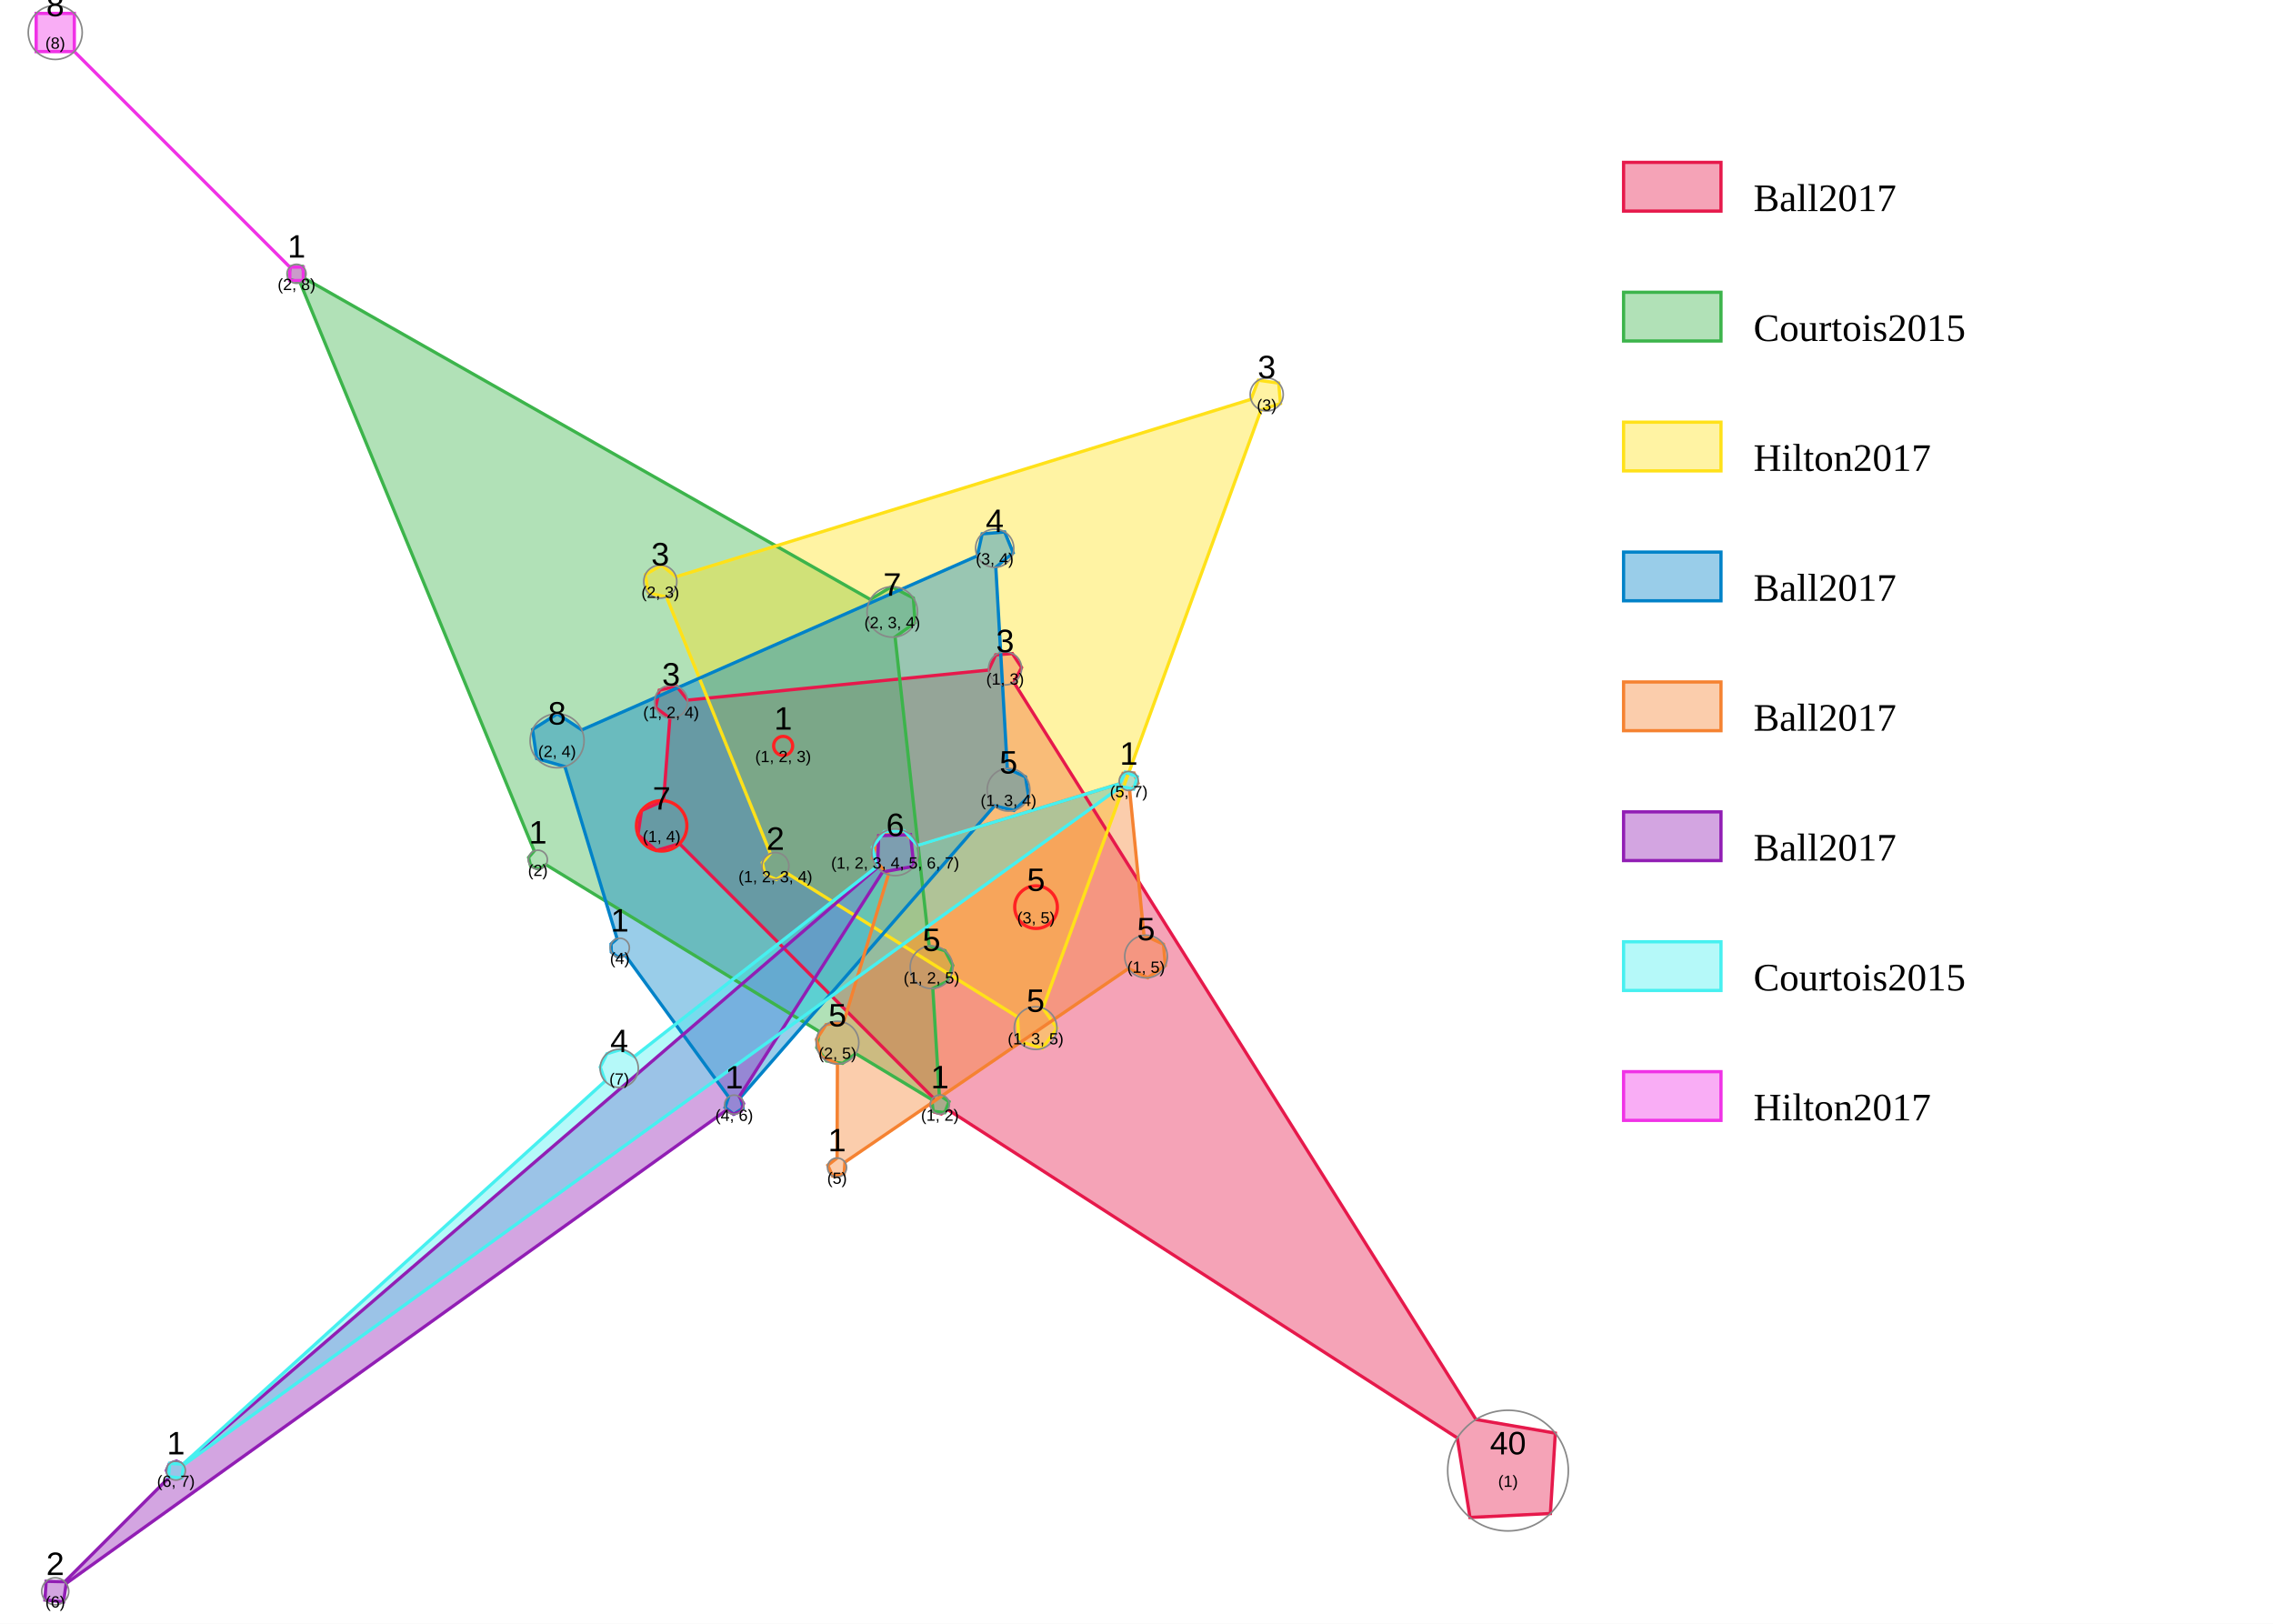
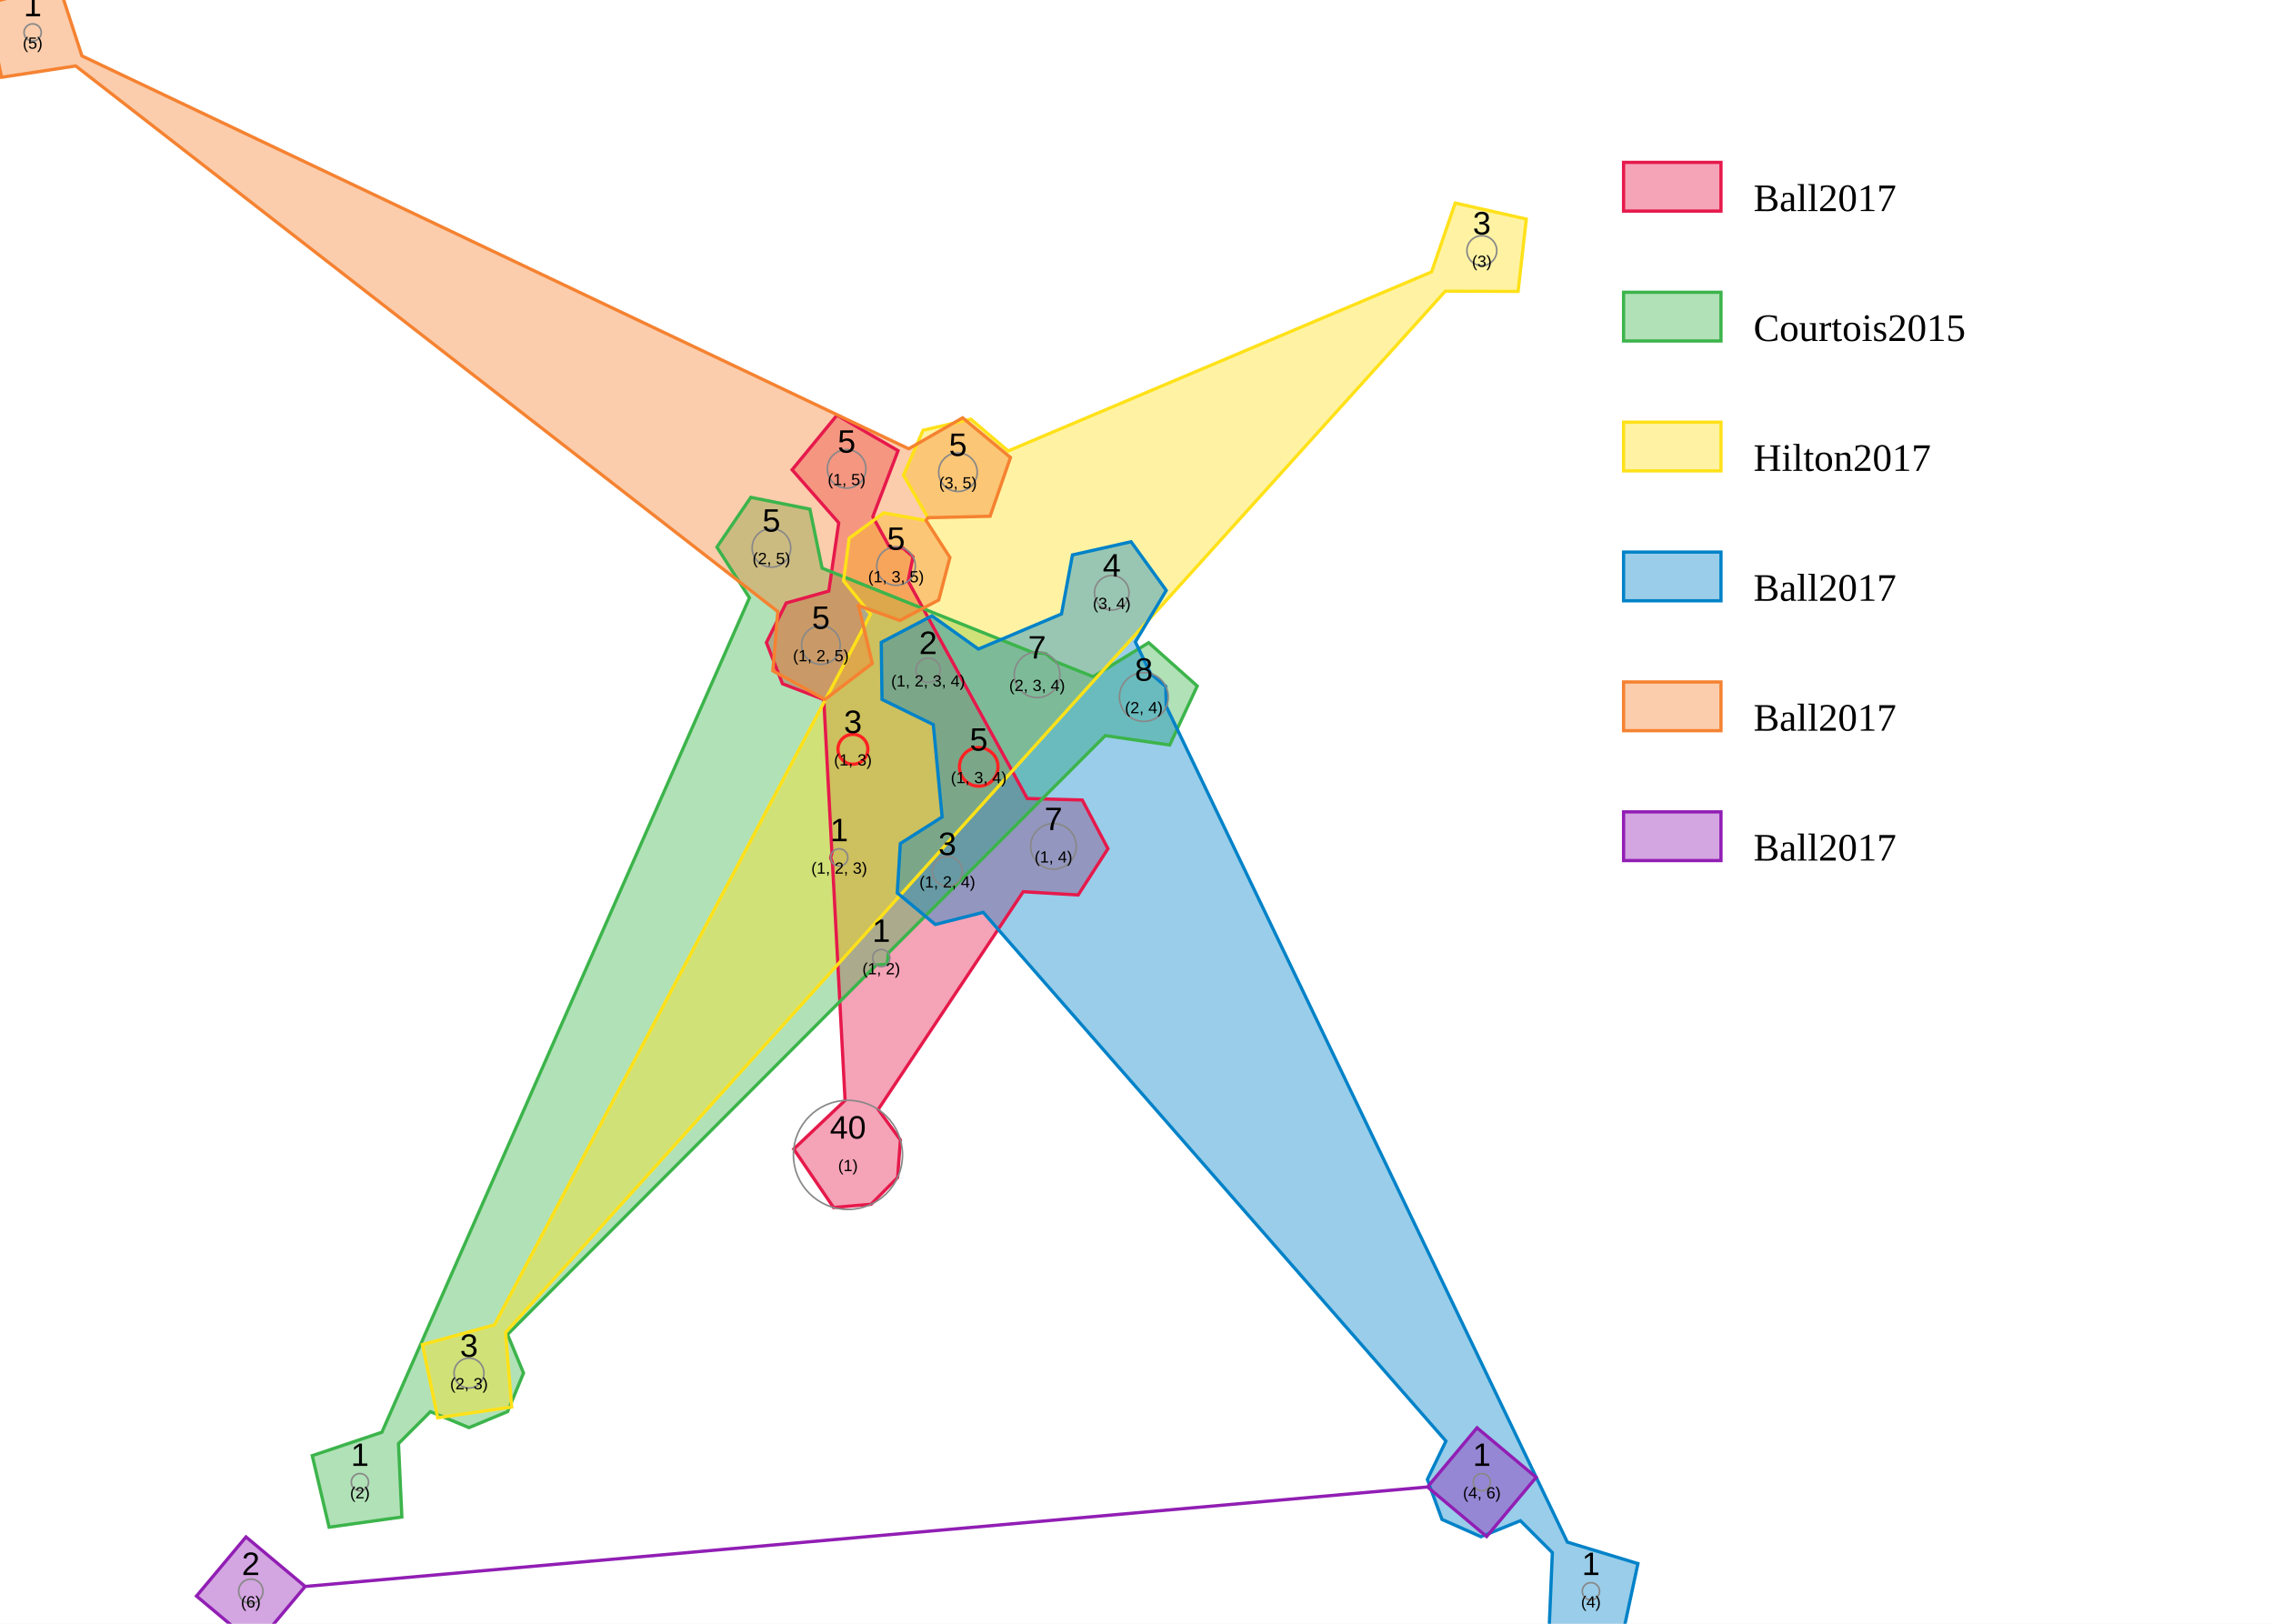
<svg xmlns="http://www.w3.org/2000/svg" xmlns:xlink="http://www.w3.org/1999/xlink" width="700" height="500">
  <defs>
    <style type="text/css">
  .borderLine {
	   stroke: none;
	   fill-opacity: 0.4;
  }
  .outLine {
	   stroke-width: 1;
	   fill: none;
  }
  .circle {
	   stroke: #888888;
	   stroke-width: 0.5;
	   fill: none;
    pointer-events: all;
  }
  .spcircle {
	   stroke: #FF2222;
	   stroke-width: 1;
	   fill: none;
    pointer-events: all;
  }
  .tLabel {
	   font-family: Arial;
    pointer-events: none;
	   font-size: 14px;
	   text-anchor: middle;
	   alignment-baseline: central;
  }
  .nLabel {
	   font-family: Arial;
    pointer-events: none;
	   font-size: 10px;
	   text-anchor: middle;
	   alignment-baseline: central;
  }
  .belong {
	   font-family: Arial;
    pointer-events: none;
	   font-size: 5px;
	   text-anchor: middle;
	   alignment-baseline: central;
  }
  .p0{
    stroke: none;
    fill: #e6194b;
  }
  .q0{
    fill: none;
    stroke: #e6194b;
  }
  .p1{
    stroke: none;
    fill: #3cb44b;
  }
  .q1{
    fill: none;
    stroke: #3cb44b;
  }
  .p2{
    stroke: none;
    fill: #ffe119;
  }
  .q2{
    fill: none;
    stroke: #ffe119;
  }
  .p3{
    stroke: none;
    fill: #0082c8;
  }
  .q3{
    fill: none;
    stroke: #0082c8;
  }
  .p4{
    stroke: none;
    fill: #f58231;
  }
  .q4{
    fill: none;
    stroke: #f58231;
  }
  .p5{
    stroke: none;
    fill: #911eb4;
  }
  .q5{
    fill: none;
    stroke: #911eb4;
  }
-   .p6{
-     stroke: none;
-     fill: #46f0f0;
-   }
-   .q6{
-     fill: none;
-     stroke: #46f0f0;
-   }
-   .p7{
-     stroke: none;
-     fill: #f032e6;
-   }
-   .q7{
-     fill: none;
-     stroke: #f032e6;
-   }

</style>
    <symbol id="bl0">
-       <path d="M 204.35 246.55 L 197.56 249.62 L 196.47 257.00 L 202.10 261.89 L 209.26 259.80 L 287.38 338.03 L 286.52 340.26 L 287.61 342.39 L 289.92 343.01 L 291.92 341.70 L 448.79 442.78 L 452.70 467.27 L 477.47 466.06 L 478.98 441.31 L 454.54 437.10 L 312.23 210.13 L 314.61 205.56 L 311.77 201.25 L 306.63 201.65 L 304.47 206.33 L 211.73 215.58 L 208.35 211.28 L 203.03 212.53 L 201.91 217.88 L 206.29 221.16 Z" />
+       <path d="M 255.24 182.01 L 242.12 185.68 L 236.03 197.86 L 240.97 210.55 L 253.70 215.41 L 256.20 262.60 L 255.79 264.17 L 256.37 265.68 L 260.25 338.85 L 244.44 353.83 L 256.70 371.82 L 256.70 371.82 L 268.26 370.83 L 276.43 362.59 L 276.43 362.59 L 276.43 362.59 L 277.29 351.01 L 270.45 341.64 L 270.45 341.64 L 315.11 274.59 L 332.03 275.59 L 341.21 261.34 L 333.30 246.35 L 316.35 245.88 L 279.67 178.94 L 281.16 171.45 L 281.16 171.45 L 278.11 168.77 L 274.05 168.68 L 274.05 168.68 L 268.80 159.11 L 276.57 138.78 L 257.76 127.85 L 243.94 144.66 L 258.30 161.00 Z" />
    </symbol>
    <symbol id="bl1">
-       <path d="M 93.88 85.76 L 93.18 82.03 L 89.38 82.11 L 88.83 85.87 L 92.44 87.03 L 164.52 262.02 L 162.78 264.05 L 163.40 266.65 L 165.87 267.67 L 168.14 266.27 L 252.31 317.63 L 251.53 322.61 L 254.51 326.67 L 259.48 327.43 L 263.54 324.45 L 286.94 338.59 L 287.38 342.19 L 290.97 342.62 L 292.26 339.23 L 289.27 337.18 L 287.27 304.39 L 291.84 302.13 L 293.42 297.28 L 291.04 292.76 L 286.15 291.31 L 275.65 196.15 L 281.83 191.73 L 281.28 184.15 L 274.54 180.66 L 268.03 184.59 Z" />
+       <path d="M 117.61 441.03 L 96.16 448.24 L 101.35 470.27 L 123.76 467.13 L 122.72 444.53 L 132.56 434.69 L 144.44 439.61 L 156.32 434.68 L 161.23 422.80 L 156.30 410.92 L 269.85 297.18 L 273.28 296.89 L 273.55 293.47 L 340.39 226.52 L 360.23 229.41 L 368.71 211.25 L 353.75 197.90 L 336.66 208.38 L 325.15 203.78 L 321.99 201.26 L 317.97 200.90 L 253.17 174.95 L 249.41 156.79 L 231.22 153.15 L 220.78 168.47 L 230.80 184.08 Z" />
    </symbol>
    <symbol id="bl2">
-       <path d="M 208.20 177.60 L 203.71 174.03 L 198.75 176.92 L 199.64 182.59 L 205.25 183.82 L 237.23 262.83 L 234.76 265.68 L 235.61 269.35 L 239.09 270.82 L 242.32 268.87 L 313.35 313.11 L 313.79 320.68 L 321.07 322.79 L 325.50 316.64 L 321.18 310.41 L 388.35 126.25 L 394.35 124.26 L 393.78 117.96 L 387.53 117.08 L 385.24 122.97 Z" />
+       <path d="M 152.29 407.96 L 130.10 414.05 L 134.80 436.57 L 157.58 433.27 L 155.69 410.34 L 445.10 89.66 L 467.52 89.73 L 470.04 67.45 L 448.16 62.52 L 440.88 83.73 L 310.48 138.86 L 298.98 129.08 L 284.27 132.49 L 278.24 146.33 L 285.77 159.42 L 285.20 160.28 L 272.18 157.94 L 261.50 165.75 L 259.79 178.86 L 268.10 189.15 Z" />
    </symbol>
    <symbol id="bl3">
-       <path d="M 179.17 224.76 L 171.63 219.80 L 164.01 224.64 L 165.30 233.57 L 173.97 236.06 L 190.03 289.04 L 188.19 290.68 L 188.26 293.16 L 190.19 294.70 L 192.62 294.22 L 224.37 337.78 L 223.28 341.01 L 225.97 343.09 L 228.82 341.25 L 228.03 337.94 L 306.27 248.14 L 312.28 249.54 L 316.80 245.32 L 315.81 239.22 L 310.21 236.63 L 306.67 174.68 L 312.03 170.25 L 309.40 163.81 L 302.47 164.39 L 300.96 171.18 Z" />
+       <path d="M 301.30 199.87 L 286.99 189.65 L 271.40 197.80 L 271.63 215.38 L 287.42 223.12 L 290.14 251.57 L 277.28 259.74 L 276.32 274.95 L 288.03 284.68 L 302.80 280.94 L 445.29 443.76 L 439.57 455.57 L 444.08 467.88 L 456.07 473.20 L 468.23 468.28 L 478.07 478.12 L 477.11 500.83 L 499.66 503.71 L 504.42 481.48 L 482.68 474.86 L 359.18 217.54 L 359.03 211.38 L 354.31 207.40 L 349.65 197.67 L 359.16 181.81 L 348.33 166.82 L 330.28 170.88 L 326.90 189.06 Z" />
    </symbol>
    <symbol id="bl4">
-       <path d="M 257.79 356.58 L 254.93 358.81 L 256.41 362.12 L 259.97 361.48 L 260.21 357.86 L 347.52 298.25 L 353.47 301.09 L 358.89 297.32 L 358.30 290.75 L 352.30 288.01 L 347.90 243.40 L 350.47 241.19 L 349.24 238.03 L 345.86 238.12 L 344.81 241.34 L 282.56 260.35 L 277.42 255.47 L 270.59 257.37 L 268.70 264.20 L 273.59 269.33 L 259.82 314.77 L 254.40 315.50 L 251.42 320.08 L 252.93 325.33 L 257.89 327.62 Z" />
+       <path d="M 25.23 17.21 L 18.08 -4.76 L -4.25 1.19 L 0.48 23.80 L 23.32 20.31 L 239.54 188.33 L 238.01 206.57 L 254.06 215.38 L 268.63 204.28 L 264.39 186.46 L 264.37 186.48 L 277.12 191.06 L 289.10 184.76 L 292.54 171.66 L 285.20 160.28 L 285.77 159.42 L 304.91 158.97 L 311.19 140.88 L 296.45 128.66 L 279.84 138.19 Z" />
    </symbol>
    <symbol id="bl5">
-       <path d="M 19.95 487.06 L 14.20 486.94 L 13.84 492.69 L 19.57 493.27 L 20.39 487.58 L 223.71 341.87 L 225.89 343.09 L 228.23 342.18 L 229.01 339.80 L 227.68 337.68 L 271.81 268.51 L 281.45 266.75 L 280.39 257.01 L 270.60 257.35 L 270.22 267.14 L 56.40 450.93 L 54.33 449.91 L 52.17 450.69 L 51.23 452.79 L 52.09 454.92 Z" />
-     </symbol>
-     <symbol id="bl6">
-       <path d="M 56.34 450.87 L 52.25 450.61 L 51.89 454.69 L 55.95 455.17 L 56.55 451.12 L 345.24 242.20 L 349.14 242.99 L 350.25 239.17 L 346.53 237.75 L 344.81 241.34 L 282.56 260.35 L 278.46 255.81 L 272.36 256.07 L 268.65 260.93 L 270.01 266.88 L 195.32 325.35 L 191.30 323.13 L 186.91 324.48 L 184.84 328.58 L 186.35 332.92 Z" />
-     </symbol>
-     <symbol id="bl7">
-       <path d="M 22.89 15.88 L 22.89 4.12 L 11.14 4.12 L 11.14 15.88 L 22.89 15.88 L 89.25 82.24 L 89.25 86.39 L 93.40 86.39 L 93.40 82.24 L 89.25 82.24 Z" />
+       <path d="M 93.98 488.52 L 75.76 473.27 L 60.51 491.48 L 78.73 506.73 L 93.98 488.52 L 439.62 457.89 L 457.83 473.14 L 473.08 454.92 L 454.87 439.67 L 439.62 457.89 Z" />
    </symbol>
  </defs>
  <rect width="700" height="500" style="fill:#fff;stroke-width:0" />
  <use class="p0 borderLine" xlink:href="#bl0" />
  <use class="p1 borderLine" xlink:href="#bl1" />
  <use class="p2 borderLine" xlink:href="#bl2" />
  <use class="p3 borderLine" xlink:href="#bl3" />
  <use class="p4 borderLine" xlink:href="#bl4" />
  <use class="p5 borderLine" xlink:href="#bl5" />
-   <use class="p6 borderLine" xlink:href="#bl6" />
-   <use class="p7 borderLine" xlink:href="#bl7" />
  <use class="q0 outLine" xlink:href="#bl0" />
  <use class="q1 outLine" xlink:href="#bl1" />
  <use class="q2 outLine" xlink:href="#bl2" />
  <use class="q3 outLine" xlink:href="#bl3" />
  <use class="q4 outLine" xlink:href="#bl4" />
  <use class="q5 outLine" xlink:href="#bl5" />
-   <use class="q6 outLine" xlink:href="#bl6" />
-   <use class="q7 outLine" xlink:href="#bl7" />
-   <circle class="circle" cx="464.411" cy="452.843" r="18.578" />
-   <text class="tLabel" x="464.41" y="432.84" />
-   <text class="nLabel" x="464.41" y="447.84">40</text>
-   <text class="belong" x="464.41" y="457.84">(1)</text>
-   <circle class="circle" cx="289.451" cy="340.108" r="2.938" />
-   <text class="tLabel" x="289.45" y="320.11" />
-   <text class="nLabel" x="289.45" y="335.11">1</text>
-   <text class="belong" x="289.45" y="345.11">(1, 2)</text>
-   <circle class="spcircle" cx="241.18" cy="229.685" r="2.938" />
-   <text class="tLabel" x="241.18" y="209.68" />
-   <text class="nLabel" x="241.18" y="224.68">1</text>
-   <text class="belong" x="241.18" y="234.68">(1, 2, 3)</text>
-   <circle class="circle" cx="238.792" cy="266.679" r="4.154" />
-   <text class="tLabel" x="238.79" y="246.68" />
-   <text class="nLabel" x="238.79" y="261.68">2</text>
-   <text class="belong" x="238.79" y="271.68">(1, 2, 3, 4)</text>
-   <circle class="circle" cx="275.68" cy="262.448" r="7.195" />
-   <text class="tLabel" x="275.68" y="242.45" />
-   <text class="nLabel" x="275.68" y="257.45">6</text>
-   <text class="belong" x="275.68" y="267.45">(1, 2, 3, 4, 5, 6, 7)</text>
-   <circle class="circle" cx="165.637" cy="264.74" r="2.938" />
-   <text class="tLabel" x="165.64" y="244.74" />
-   <text class="nLabel" x="165.64" y="259.74">1</text>
-   <text class="belong" x="165.64" y="269.74">(2)</text>
-   <circle class="circle" cx="203.341" cy="179.1" r="5.088" />
-   <text class="tLabel" x="203.34" y="159.10" />
-   <text class="nLabel" x="203.34" y="174.10">3</text>
-   <text class="belong" x="203.34" y="184.10">(2, 3)</text>
-   <circle class="circle" cx="274.793" cy="188.427" r="7.772" />
-   <text class="tLabel" x="274.79" y="168.43" />
-   <text class="nLabel" x="274.79" y="183.43">7</text>
-   <text class="belong" x="274.79" y="193.43">(2, 3, 4)</text>
-   <circle class="circle" cx="171.562" cy="228.11" r="8.309" />
-   <text class="tLabel" x="171.56" y="208.11" />
-   <text class="nLabel" x="171.56" y="223.11">8</text>
-   <text class="belong" x="171.56" y="233.11">(2, 4)</text>
-   <circle class="circle" cx="257.914" cy="321.056" r="6.568" />
-   <text class="tLabel" x="257.91" y="301.06" />
-   <text class="nLabel" x="257.91" y="316.06">5</text>
-   <text class="belong" x="257.91" y="326.06">(2, 5)</text>
-   <circle class="circle" cx="91.324" cy="84.313" r="2.938" />
-   <text class="tLabel" x="91.32" y="64.31" />
-   <text class="nLabel" x="91.32" y="79.31">1</text>
-   <text class="belong" x="91.32" y="89.31">(2, 8)</text>
-   <circle class="circle" cx="390.098" cy="121.47" r="5.088" />
-   <text class="tLabel" x="390.10" y="101.47" />
-   <text class="nLabel" x="390.10" y="116.47">3</text>
-   <text class="belong" x="390.10" y="126.47">(3)</text>
-   <circle class="circle" cx="309.531" cy="205.823" r="5.088" />
-   <text class="tLabel" x="309.53" y="185.82" />
-   <text class="nLabel" x="309.53" y="200.82">3</text>
-   <text class="belong" x="309.53" y="210.82">(1, 3)</text>
-   <circle class="circle" cx="310.581" cy="243.191" r="6.568" />
-   <text class="tLabel" x="310.58" y="223.19" />
-   <text class="nLabel" x="310.58" y="238.19">5</text>
-   <text class="belong" x="310.58" y="248.19">(1, 3, 4)</text>
-   <circle class="circle" cx="306.333" cy="168.815" r="5.875" />
-   <text class="tLabel" x="306.33" y="148.81" />
-   <text class="nLabel" x="306.33" y="163.81">4</text>
-   <text class="belong" x="306.33" y="173.81">(3, 4)</text>
-   <circle class="spcircle" cx="319.063" cy="279.337" r="6.568" />
-   <text class="tLabel" x="319.06" y="259.34" />
-   <text class="nLabel" x="319.06" y="274.34">5</text>
-   <text class="belong" x="319.06" y="284.34">(3, 5)</text>
-   <circle class="circle" cx="318.93" cy="316.582" r="6.568" />
-   <text class="tLabel" x="318.93" y="296.58" />
-   <text class="nLabel" x="318.93" y="311.58">5</text>
-   <text class="belong" x="318.93" y="321.58">(1, 3, 5)</text>
-   <circle class="circle" cx="190.885" cy="291.848" r="2.938" />
-   <text class="tLabel" x="190.88" y="271.85" />
-   <text class="nLabel" x="190.88" y="286.85">1</text>
-   <text class="belong" x="190.88" y="296.85">(4)</text>
-   <circle class="spcircle" cx="203.764" cy="254.299" r="7.772" />
-   <text class="tLabel" x="203.76" y="234.30" />
-   <text class="nLabel" x="203.76" y="249.30">7</text>
-   <text class="belong" x="203.76" y="259.30">(1, 4)</text>
-   <circle class="circle" cx="206.672" cy="216.086" r="5.088" />
-   <text class="tLabel" x="206.67" y="196.09" />
-   <text class="nLabel" x="206.67" y="211.09">3</text>
-   <text class="belong" x="206.67" y="221.09">(1, 2, 4)</text>
-   <circle class="circle" cx="226.095" cy="340.156" r="2.938" />
-   <text class="tLabel" x="226.10" y="320.16" />
-   <text class="nLabel" x="226.10" y="335.16">1</text>
-   <text class="belong" x="226.10" y="345.16">(4, 6)</text>
-   <circle class="circle" cx="257.782" cy="359.52" r="2.938" />
-   <text class="tLabel" x="257.78" y="339.52" />
-   <text class="nLabel" x="257.78" y="354.52">1</text>
-   <text class="belong" x="257.78" y="364.52">(5)</text>
-   <circle class="circle" cx="352.941" cy="294.546" r="6.568" />
-   <text class="tLabel" x="352.94" y="274.55" />
-   <text class="nLabel" x="352.94" y="289.55">5</text>
-   <text class="belong" x="352.94" y="299.55">(1, 5)</text>
-   <circle class="circle" cx="286.871" cy="297.839" r="6.568" />
-   <text class="tLabel" x="286.87" y="277.84" />
-   <text class="nLabel" x="286.87" y="292.84">5</text>
-   <text class="belong" x="286.87" y="302.84">(1, 2, 5)</text>
-   <circle class="circle" cx="347.615" cy="240.477" r="2.938" />
-   <text class="tLabel" x="347.62" y="220.48" />
-   <text class="nLabel" x="347.62" y="235.48">1</text>
-   <text class="belong" x="347.62" y="245.48">(5, 7)</text>
-   <circle class="circle" cx="17.011" cy="490" r="4.154" />
-   <text class="tLabel" x="17.01" y="470.00" />
-   <text class="nLabel" x="17.01" y="485.00">2</text>
-   <text class="belong" x="17.01" y="495.00">(6)</text>
-   <circle class="circle" cx="54.167" cy="452.843" r="2.938" />
-   <text class="tLabel" x="54.17" y="432.84" />
-   <text class="nLabel" x="54.17" y="447.84">1</text>
-   <text class="belong" x="54.17" y="457.84">(6, 7)</text>
-   <circle class="circle" cx="190.697" cy="328.976" r="5.875" />
-   <text class="tLabel" x="190.70" y="308.98" />
-   <text class="nLabel" x="190.70" y="323.98">4</text>
-   <text class="belong" x="190.70" y="333.98">(7)</text>
-   <circle class="circle" cx="17.011" cy="10" r="8.309" />
-   <text class="tLabel" x="17.01" y="-10.00" />
-   <text class="nLabel" x="17.01" y="5.00">8</text>
-   <text class="belong" x="17.01" y="15.00">(8)</text>
+   <circle class="circle" cx="261.14" cy="355.622" r="16.797" />
+   <text class="tLabel" x="261.14" y="335.62" />
+   <text class="nLabel" x="261.14" y="350.62">40</text>
+   <text class="belong" x="261.14" y="360.62">(1)</text>
+   <circle class="circle" cx="271.396" cy="295.016" r="2.656" />
+   <text class="tLabel" x="271.40" y="275.02" />
+   <text class="nLabel" x="271.40" y="290.02">1</text>
+   <text class="belong" x="271.40" y="300.02">(1, 2)</text>
+   <circle class="circle" cx="258.445" cy="264.026" r="2.656" />
+   <text class="tLabel" x="258.44" y="244.03" />
+   <text class="nLabel" x="258.44" y="259.03">1</text>
+   <text class="belong" x="258.44" y="269.03">(1, 2, 3)</text>
+   <circle class="circle" cx="285.822" cy="206.404" r="3.756" />
+   <text class="tLabel" x="285.82" y="186.40" />
+   <text class="nLabel" x="285.82" y="201.40">2</text>
+   <text class="belong" x="285.82" y="211.40">(1, 2, 3, 4)</text>
+   <circle class="circle" cx="110.839" cy="456.405" r="2.656" />
+   <text class="tLabel" x="110.84" y="436.41" />
+   <text class="nLabel" x="110.84" y="451.41">1</text>
+   <text class="belong" x="110.84" y="461.41">(2)</text>
+   <circle class="circle" cx="144.434" cy="422.811" r="4.6" />
+   <text class="tLabel" x="144.43" y="402.81" />
+   <text class="nLabel" x="144.43" y="417.81">3</text>
+   <text class="belong" x="144.43" y="427.81">(2, 3)</text>
+   <circle class="circle" cx="319.382" cy="207.785" r="7.027" />
+   <text class="tLabel" x="319.38" y="187.78" />
+   <text class="nLabel" x="319.38" y="202.78">7</text>
+   <text class="belong" x="319.38" y="212.78">(2, 3, 4)</text>
+   <circle class="circle" cx="352.258" cy="214.629" r="7.512" />
+   <text class="tLabel" x="352.26" y="194.63" />
+   <text class="nLabel" x="352.26" y="209.63">8</text>
+   <text class="belong" x="352.26" y="219.63">(2, 4)</text>
+   <circle class="circle" cx="237.571" cy="168.705" r="5.939" />
+   <text class="tLabel" x="237.57" y="148.70" />
+   <text class="nLabel" x="237.57" y="163.70">5</text>
+   <text class="belong" x="237.57" y="173.70">(2, 5)</text>
+   <circle class="circle" cx="456.35" cy="77.189" r="4.6" />
+   <text class="tLabel" x="456.35" y="57.19" />
+   <text class="nLabel" x="456.35" y="72.19">3</text>
+   <text class="belong" x="456.35" y="82.19">(3)</text>
+   <circle class="spcircle" cx="262.666" cy="230.726" r="4.6" />
+   <text class="tLabel" x="262.67" y="210.73" />
+   <text class="nLabel" x="262.67" y="225.73">3</text>
+   <text class="belong" x="262.67" y="235.73">(1, 3)</text>
+   <circle class="spcircle" cx="301.411" cy="236.147" r="5.939" />
+   <text class="tLabel" x="301.41" y="216.15" />
+   <text class="nLabel" x="301.41" y="231.15">5</text>
+   <text class="belong" x="301.41" y="241.15">(1, 3, 4)</text>
+   <circle class="circle" cx="342.377" cy="182.531" r="5.312" />
+   <text class="tLabel" x="342.38" y="162.53" />
+   <text class="nLabel" x="342.38" y="177.53">4</text>
+   <text class="belong" x="342.38" y="187.53">(3, 4)</text>
+   <circle class="circle" cx="295.012" cy="145.398" r="5.939" />
+   <text class="tLabel" x="295.01" y="125.40" />
+   <text class="nLabel" x="295.01" y="140.40">5</text>
+   <text class="belong" x="295.01" y="150.40">(3, 5)</text>
+   <circle class="circle" cx="275.953" cy="174.307" r="5.939" />
+   <text class="tLabel" x="275.95" y="154.31" />
+   <text class="nLabel" x="275.95" y="169.31">5</text>
+   <text class="belong" x="275.95" y="179.31">(1, 3, 5)</text>
+   <circle class="circle" cx="489.944" cy="490" r="2.656" />
+   <text class="tLabel" x="489.94" y="470.00" />
+   <text class="nLabel" x="489.94" y="485.00">1</text>
+   <text class="belong" x="489.94" y="495.00">(4)</text>
+   <circle class="circle" cx="324.426" cy="260.613" r="7.027" />
+   <text class="tLabel" x="324.43" y="240.61" />
+   <text class="nLabel" x="324.43" y="255.61">7</text>
+   <text class="belong" x="324.43" y="265.61">(1, 4)</text>
+   <circle class="circle" cx="291.74" cy="268.295" r="4.6" />
+   <text class="tLabel" x="291.74" y="248.30" />
+   <text class="nLabel" x="291.74" y="263.30">3</text>
+   <text class="belong" x="291.74" y="273.30">(1, 2, 4)</text>
+   <circle class="circle" cx="456.35" cy="456.405" r="2.656" />
+   <text class="tLabel" x="456.35" y="436.41" />
+   <text class="nLabel" x="456.35" y="451.41">1</text>
+   <text class="belong" x="456.35" y="461.41">(4, 6)</text>
+   <circle class="circle" cx="10.056" cy="10" r="2.656" />
+   <text class="tLabel" x="10.06" y="-10.00" />
+   <text class="nLabel" x="10.06" y="5.00">1</text>
+   <text class="belong" x="10.06" y="15.00">(5)</text>
+   <circle class="circle" cx="260.733" cy="144.378" r="5.939" />
+   <text class="tLabel" x="260.73" y="124.38" />
+   <text class="nLabel" x="260.73" y="139.38">5</text>
+   <text class="belong" x="260.73" y="149.38">(1, 5)</text>
+   <circle class="circle" cx="252.808" cy="198.632" r="5.939" />
+   <text class="tLabel" x="252.81" y="178.63" />
+   <text class="nLabel" x="252.81" y="193.63">5</text>
+   <text class="belong" x="252.81" y="203.63">(1, 2, 5)</text>
+   <circle class="circle" cx="77.245" cy="490" r="3.756" />
+   <text class="tLabel" x="77.24" y="470.00" />
+   <text class="nLabel" x="77.24" y="485.00">2</text>
+   <text class="belong" x="77.24" y="495.00">(6)</text>
  <rect class="p0 borderLine" x="500.00" y="50.00" width="30.00" height="15.00" />
  <rect class="q0" x="500.00" y="50.00" width="30.00" height="15.00" />
  <text class="legend" x="540.00" y="65.00">Ball2017</text>
  <rect class="p1 borderLine" x="500.00" y="90.00" width="30.00" height="15.00" />
  <rect class="q1" x="500.00" y="90.00" width="30.00" height="15.00" />
  <text class="legend" x="540.00" y="105.00">Courtois2015</text>
  <rect class="p2 borderLine" x="500.00" y="130.00" width="30.00" height="15.00" />
  <rect class="q2" x="500.00" y="130.00" width="30.00" height="15.00" />
  <text class="legend" x="540.00" y="145.00">Hilton2017</text>
  <rect class="p3 borderLine" x="500.00" y="170.00" width="30.00" height="15.00" />
  <rect class="q3" x="500.00" y="170.00" width="30.00" height="15.00" />
  <text class="legend" x="540.00" y="185.00">Ball2017</text>
  <rect class="p4 borderLine" x="500.00" y="210.00" width="30.00" height="15.00" />
  <rect class="q4" x="500.00" y="210.00" width="30.00" height="15.00" />
  <text class="legend" x="540.00" y="225.00">Ball2017</text>
  <rect class="p5 borderLine" x="500.00" y="250.00" width="30.00" height="15.00" />
  <rect class="q5" x="500.00" y="250.00" width="30.00" height="15.00" />
  <text class="legend" x="540.00" y="265.00">Ball2017</text>
-   <rect class="p6 borderLine" x="500.00" y="290.00" width="30.00" height="15.00" />
-   <rect class="q6" x="500.00" y="290.00" width="30.00" height="15.00" />
-   <text class="legend" x="540.00" y="305.00">Courtois2015</text>
-   <rect class="p7 borderLine" x="500.00" y="330.00" width="30.00" height="15.00" />
-   <rect class="q7" x="500.00" y="330.00" width="30.00" height="15.00" />
-   <text class="legend" x="540.00" y="345.00">Hilton2017</text>
</svg>
